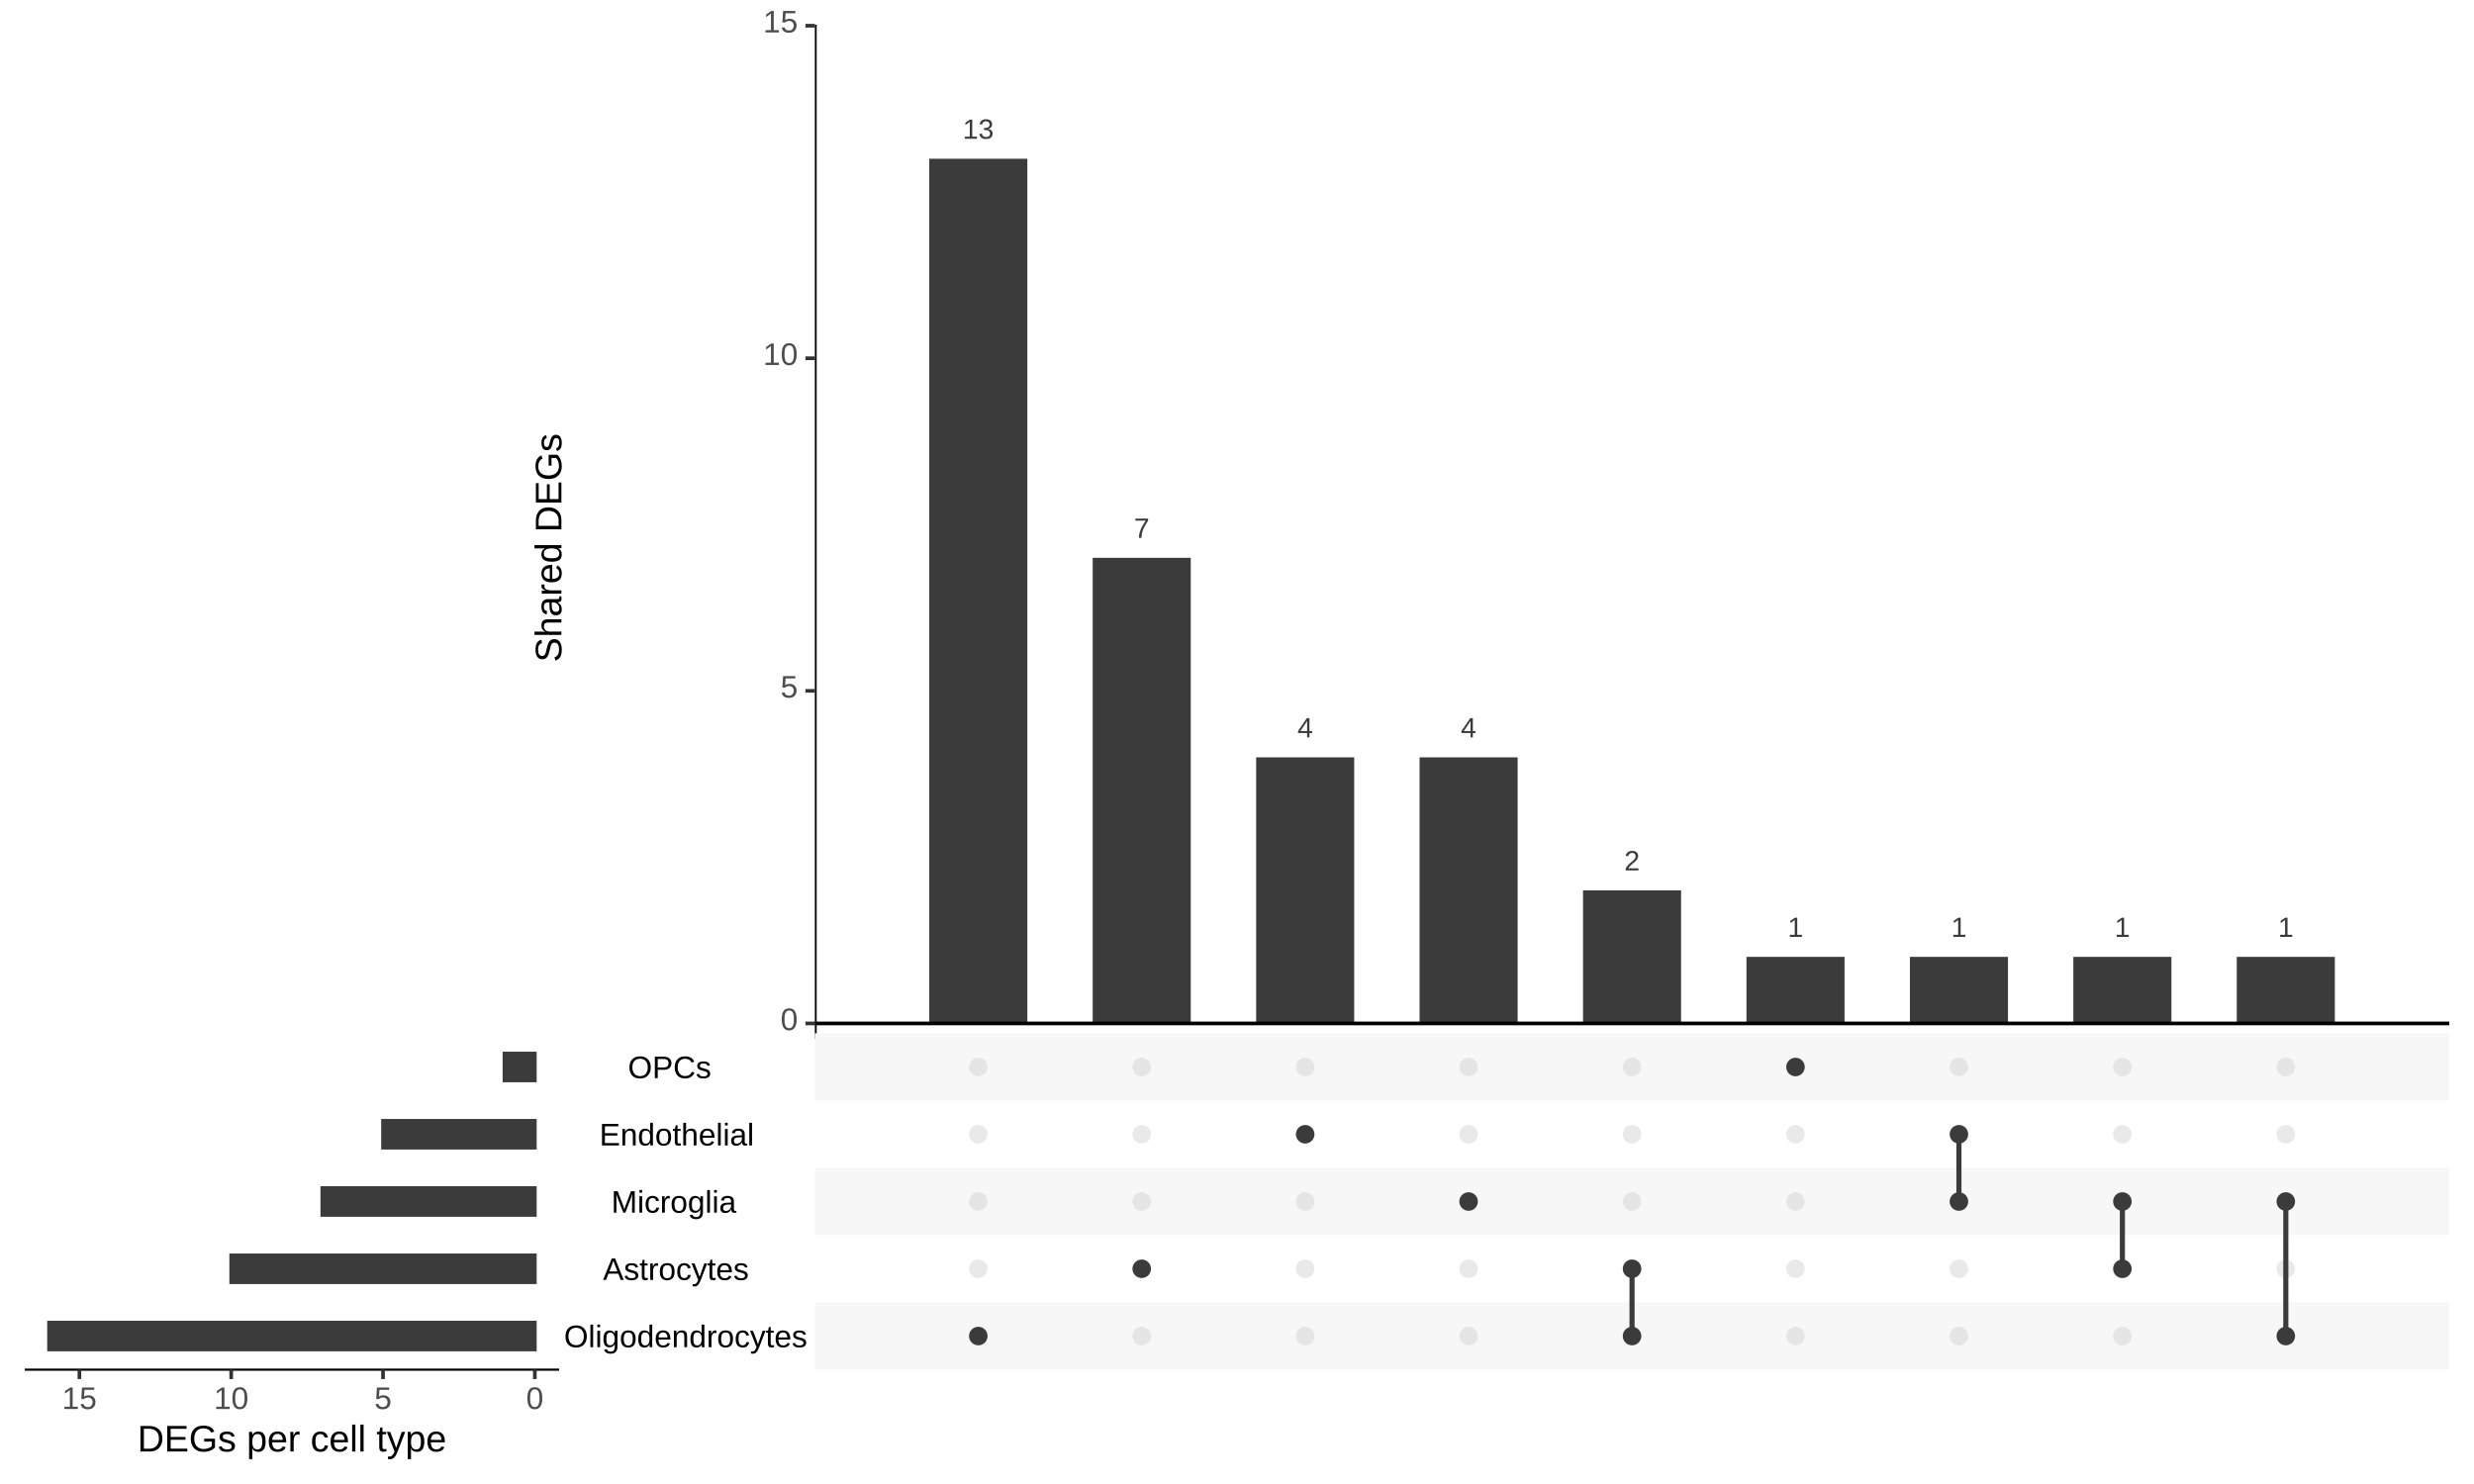
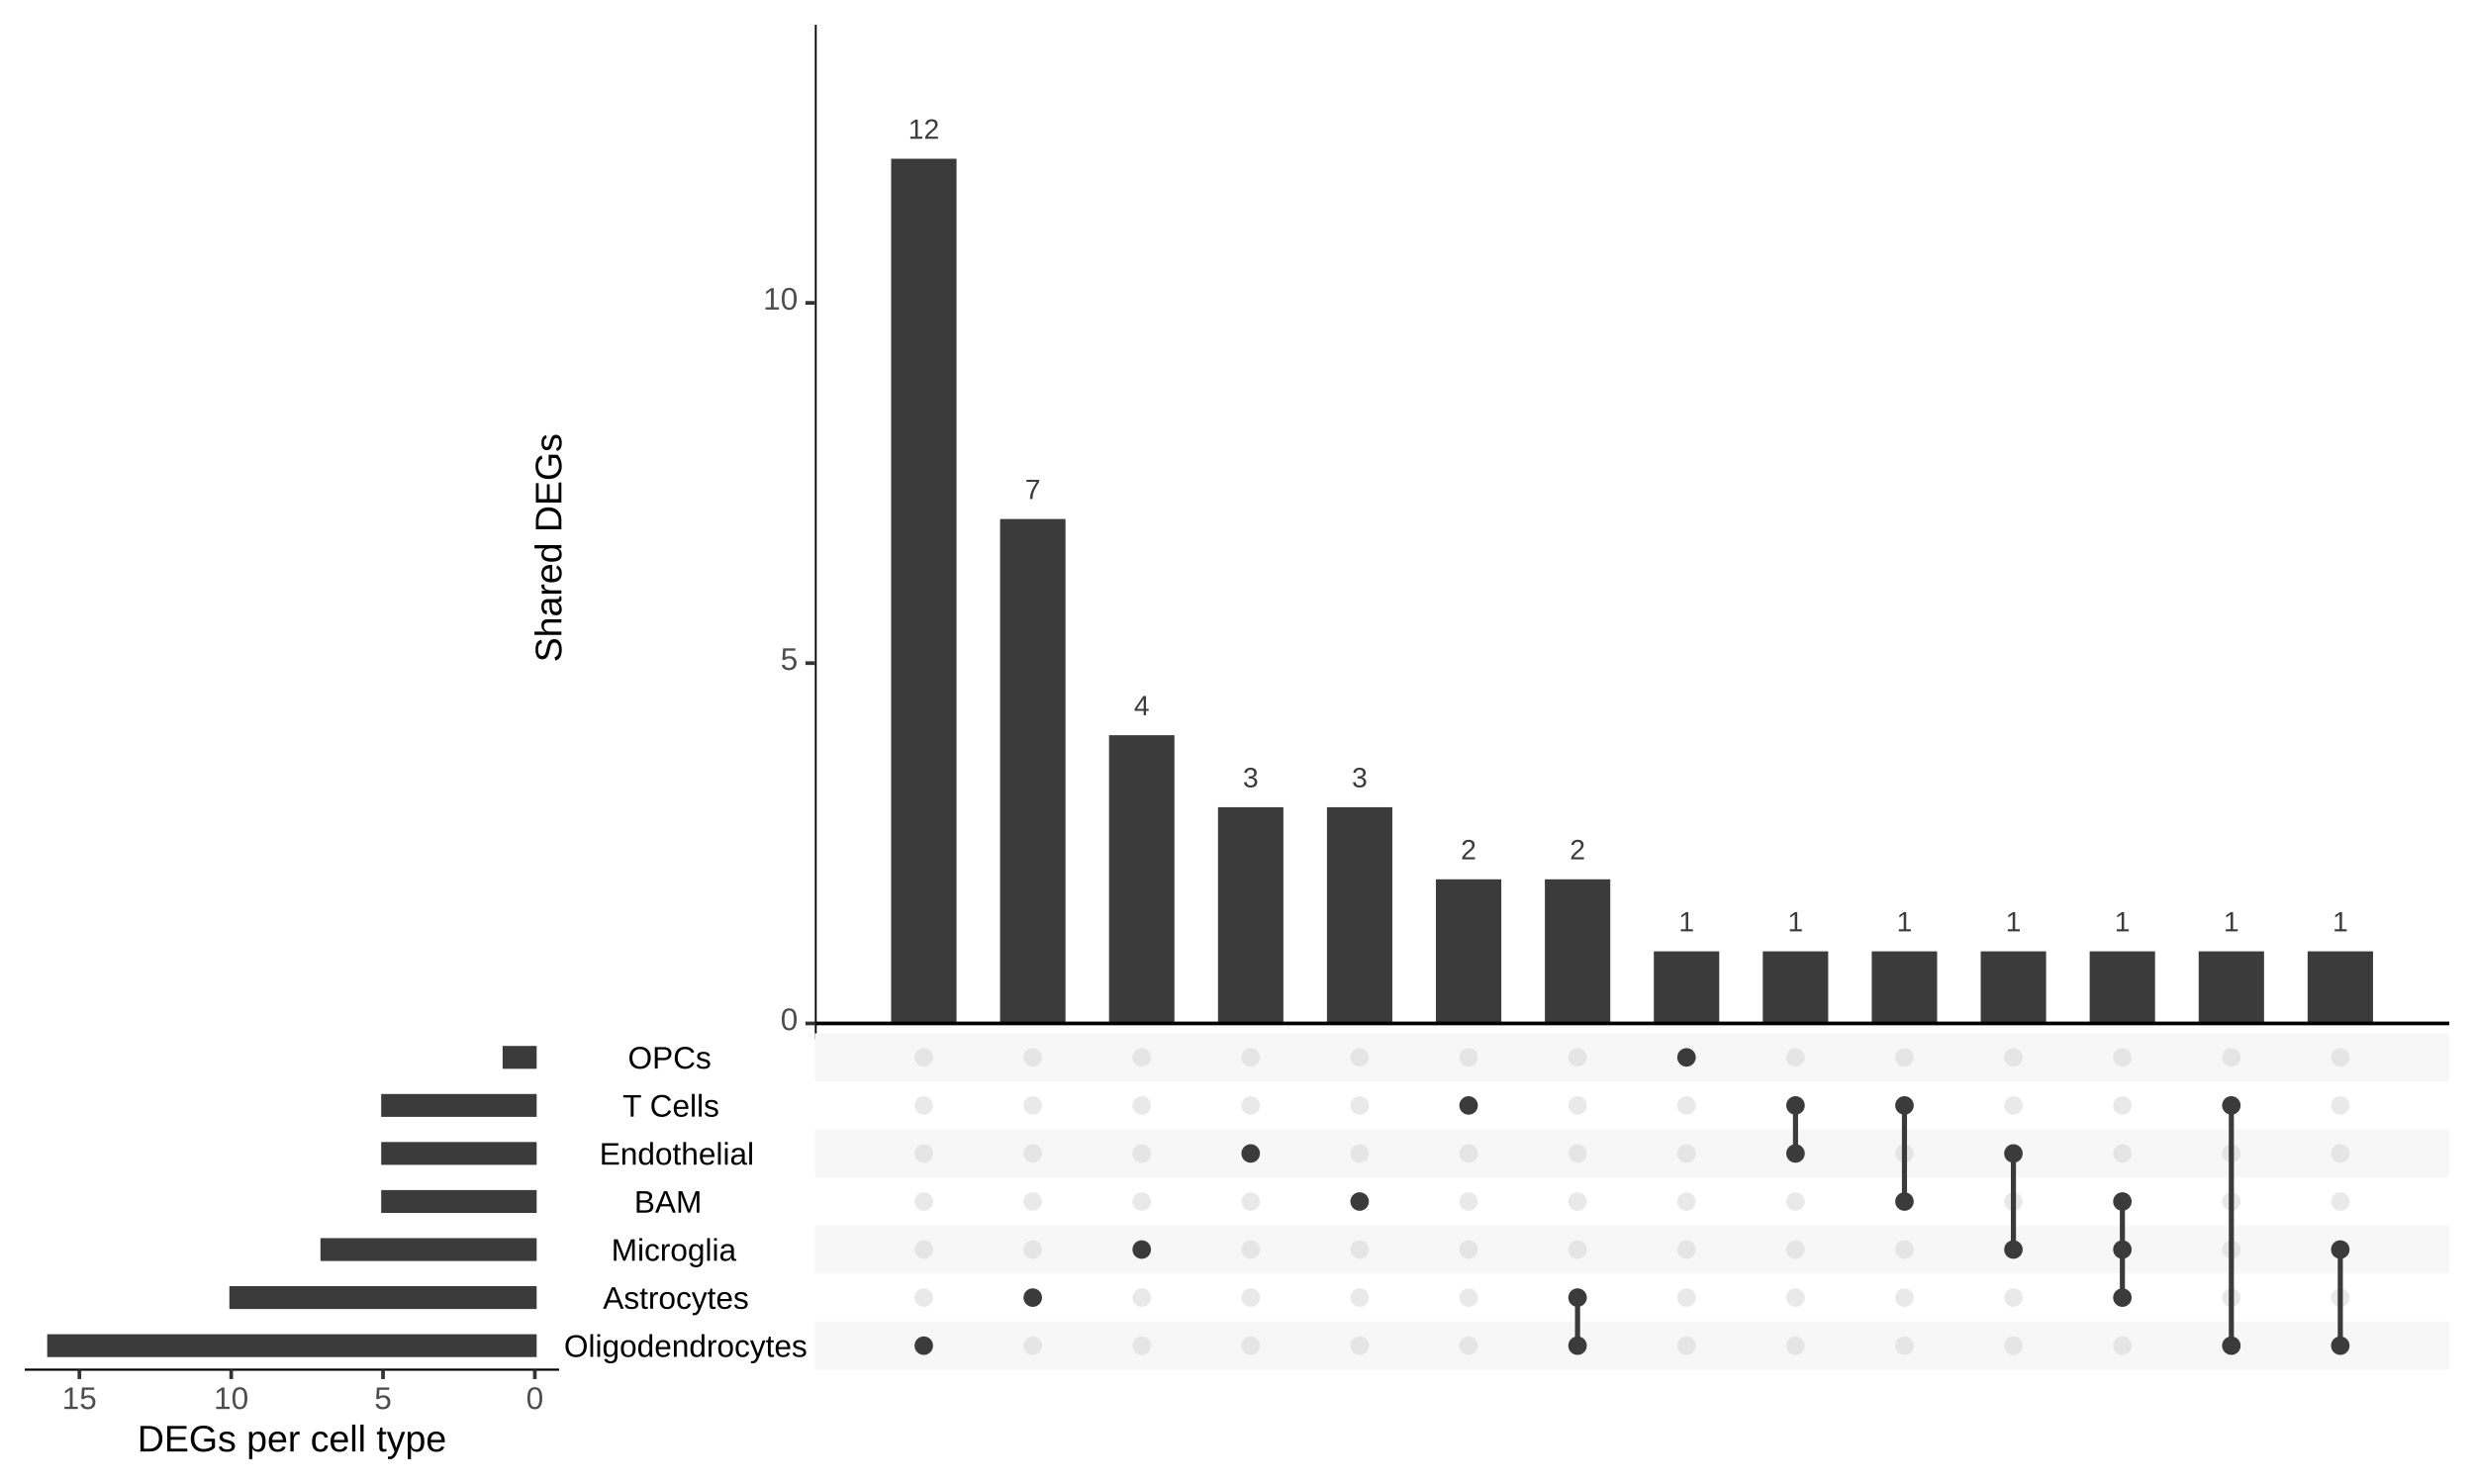
<svg xmlns="http://www.w3.org/2000/svg" width="720.00pt" height="432.00pt" viewBox="0 0 720.00 432.00">
  <g class="svglite">
    <defs>
      <style type="text/css">
    .svglite line, .svglite polyline, .svglite polygon, .svglite path, .svglite rect, .svglite circle {
      fill: none;
      stroke: #000000;
      stroke-linecap: round;
      stroke-linejoin: round;
      stroke-miterlimit: 10.00;
    }
    .svglite text {
      white-space: pre;
    }
    .svglite g.glyphgroup path {
      fill: inherit;
      stroke: none;
    }
  </style>
    </defs>
    <rect width="100%" height="100%" style="stroke: none; fill: #FFFFFF;" />
    <defs>
      <clipPath id="cpMC4wMHw3MjAuMDB8MC4wMHw0MzIuMDA=">
        <rect x="0.00" y="0.00" width="720.00" height="432.00" />
      </clipPath>
    </defs>
    <g clip-path="url(#cpMC4wMHw3MjAuMDB8MC4wMHw0MzIuMDA=)">
</g>
    <defs>
      <clipPath id="cpMTQ0LjAwfDcyMC4wMHwwLjAwfDMwMi40MA==">
        <rect x="144.00" y="0.00" width="576.00" height="302.40" />
      </clipPath>
    </defs>
    <g clip-path="url(#cpMTQ0LjAwfDcyMC4wMHwwLjAwfDMwMi40MA==)">
      <rect x="144.00" y="-0" width="576.00" height="302.40" style="stroke-width: 1.07; stroke: #FFFFFF; fill: #FFFFFF;" />
    </g>
    <g clip-path="url(#cpMC4wMHw3MjAuMDB8MC4wMHw0MzIuMDA=)">
</g>
    <defs>
      <clipPath id="cpMjM3LjE0fDcxMi44MHw3LjIwfDMxMS43Ng==">
        <rect x="237.14" y="7.20" width="475.66" height="304.56" />
      </clipPath>
    </defs>
    <g clip-path="url(#cpMjM3LjE0fDcxMi44MHw3LjIwfDMxMS43Ng==)">
      <rect x="237.14" y="7.20" width="475.66" height="304.56" style="stroke-width: 1.07; stroke: none; fill: #FFFFFF;" />
-       <polyline points="237.14,249.51 712.80,249.51 " style="stroke-width: 0.53; stroke: #FFFFFF; stroke-linecap: butt;" />
-       <polyline points="237.14,152.70 712.80,152.70 " style="stroke-width: 0.53; stroke: #FFFFFF; stroke-linecap: butt;" />
-       <polyline points="237.14,55.89 712.80,55.89 " style="stroke-width: 0.53; stroke: #FFFFFF; stroke-linecap: butt;" />
+       <polyline points="237.14,245.48 712.80,245.48 " style="stroke-width: 0.53; stroke: #FFFFFF; stroke-linecap: butt;" />
+       <polyline points="237.14,140.60 712.80,140.60 " style="stroke-width: 0.53; stroke: #FFFFFF; stroke-linecap: butt;" />
+       <polyline points="237.14,35.73 712.80,35.73 " style="stroke-width: 0.53; stroke: #FFFFFF; stroke-linecap: butt;" />
      <polyline points="237.14,297.92 712.80,297.92 " style="stroke-width: 1.07; stroke: #FFFFFF; stroke-linecap: butt;" />
-       <polyline points="237.14,201.11 712.80,201.11 " style="stroke-width: 1.07; stroke: #FFFFFF; stroke-linecap: butt;" />
-       <polyline points="237.14,104.30 712.80,104.30 " style="stroke-width: 1.07; stroke: #FFFFFF; stroke-linecap: butt;" />
-       <polyline points="237.14,7.49 712.80,7.49 " style="stroke-width: 1.07; stroke: #FFFFFF; stroke-linecap: butt;" />
-       <rect x="270.44" y="46.21" width="28.54" height="251.70" style="stroke-width: 1.07; stroke: none; stroke-linecap: butt; stroke-linejoin: miter; fill: #3B3B3B;" />
-       <rect x="318.00" y="162.38" width="28.54" height="135.53" style="stroke-width: 1.07; stroke: none; stroke-linecap: butt; stroke-linejoin: miter; fill: #3B3B3B;" />
-       <rect x="365.57" y="220.47" width="28.54" height="77.45" style="stroke-width: 1.07; stroke: none; stroke-linecap: butt; stroke-linejoin: miter; fill: #3B3B3B;" />
-       <rect x="413.13" y="220.47" width="28.54" height="77.45" style="stroke-width: 1.07; stroke: none; stroke-linecap: butt; stroke-linejoin: miter; fill: #3B3B3B;" />
-       <rect x="460.70" y="259.19" width="28.54" height="38.72" style="stroke-width: 1.07; stroke: none; stroke-linecap: butt; stroke-linejoin: miter; fill: #3B3B3B;" />
-       <rect x="508.27" y="278.55" width="28.54" height="19.36" style="stroke-width: 1.07; stroke: none; stroke-linecap: butt; stroke-linejoin: miter; fill: #3B3B3B;" />
-       <rect x="555.83" y="278.55" width="28.54" height="19.36" style="stroke-width: 1.07; stroke: none; stroke-linecap: butt; stroke-linejoin: miter; fill: #3B3B3B;" />
-       <rect x="603.40" y="278.55" width="28.54" height="19.36" style="stroke-width: 1.07; stroke: none; stroke-linecap: butt; stroke-linejoin: miter; fill: #3B3B3B;" />
-       <rect x="650.96" y="278.55" width="28.54" height="19.36" style="stroke-width: 1.07; stroke: none; stroke-linecap: butt; stroke-linejoin: miter; fill: #3B3B3B;" />
-       <text x="284.71" y="40.40" text-anchor="middle" style="font-size: 8.14px;fill: #3B3B3B; font-family: &quot;Arial&quot;;" textLength="9.03px" lengthAdjust="spacingAndGlyphs">13</text>
-       <text x="332.27" y="156.57" text-anchor="middle" style="font-size: 8.14px;fill: #3B3B3B; font-family: &quot;Arial&quot;;" textLength="4.52px" lengthAdjust="spacingAndGlyphs">7</text>
-       <text x="379.84" y="214.65" text-anchor="middle" style="font-size: 8.14px;fill: #3B3B3B; font-family: &quot;Arial&quot;;" textLength="4.52px" lengthAdjust="spacingAndGlyphs">4</text>
-       <text x="427.40" y="214.65" text-anchor="middle" style="font-size: 8.14px;fill: #3B3B3B; font-family: &quot;Arial&quot;;" textLength="4.52px" lengthAdjust="spacingAndGlyphs">4</text>
-       <text x="474.97" y="253.38" text-anchor="middle" style="font-size: 8.14px;fill: #3B3B3B; font-family: &quot;Arial&quot;;" textLength="4.52px" lengthAdjust="spacingAndGlyphs">2</text>
-       <text x="522.54" y="272.74" text-anchor="middle" style="font-size: 8.14px;fill: #3B3B3B; font-family: &quot;Arial&quot;;" textLength="4.52px" lengthAdjust="spacingAndGlyphs">1</text>
-       <text x="570.10" y="272.74" text-anchor="middle" style="font-size: 8.14px;fill: #3B3B3B; font-family: &quot;Arial&quot;;" textLength="4.52px" lengthAdjust="spacingAndGlyphs">1</text>
-       <text x="617.67" y="272.74" text-anchor="middle" style="font-size: 8.14px;fill: #3B3B3B; font-family: &quot;Arial&quot;;" textLength="4.52px" lengthAdjust="spacingAndGlyphs">1</text>
-       <text x="665.23" y="272.74" text-anchor="middle" style="font-size: 8.14px;fill: #3B3B3B; font-family: &quot;Arial&quot;;" textLength="4.52px" lengthAdjust="spacingAndGlyphs">1</text>
+       <polyline points="237.14,193.04 712.80,193.04 " style="stroke-width: 1.07; stroke: #FFFFFF; stroke-linecap: butt;" />
+       <polyline points="237.14,88.16 712.80,88.16 " style="stroke-width: 1.07; stroke: #FFFFFF; stroke-linecap: butt;" />
+       <rect x="259.34" y="46.21" width="19.03" height="251.70" style="stroke-width: 1.07; stroke: none; stroke-linecap: butt; stroke-linejoin: miter; fill: #3B3B3B;" />
+       <rect x="291.05" y="151.09" width="19.03" height="146.83" style="stroke-width: 1.07; stroke: none; stroke-linecap: butt; stroke-linejoin: miter; fill: #3B3B3B;" />
+       <rect x="322.76" y="214.02" width="19.03" height="83.90" style="stroke-width: 1.07; stroke: none; stroke-linecap: butt; stroke-linejoin: miter; fill: #3B3B3B;" />
+       <rect x="354.47" y="234.99" width="19.03" height="62.93" style="stroke-width: 1.07; stroke: none; stroke-linecap: butt; stroke-linejoin: miter; fill: #3B3B3B;" />
+       <rect x="386.18" y="234.99" width="19.03" height="62.93" style="stroke-width: 1.07; stroke: none; stroke-linecap: butt; stroke-linejoin: miter; fill: #3B3B3B;" />
+       <rect x="417.89" y="255.97" width="19.03" height="41.95" style="stroke-width: 1.07; stroke: none; stroke-linecap: butt; stroke-linejoin: miter; fill: #3B3B3B;" />
+       <rect x="449.60" y="255.97" width="19.03" height="41.95" style="stroke-width: 1.07; stroke: none; stroke-linecap: butt; stroke-linejoin: miter; fill: #3B3B3B;" />
+       <rect x="481.31" y="276.94" width="19.03" height="20.98" style="stroke-width: 1.07; stroke: none; stroke-linecap: butt; stroke-linejoin: miter; fill: #3B3B3B;" />
+       <rect x="513.02" y="276.94" width="19.03" height="20.98" style="stroke-width: 1.07; stroke: none; stroke-linecap: butt; stroke-linejoin: miter; fill: #3B3B3B;" />
+       <rect x="544.73" y="276.94" width="19.03" height="20.98" style="stroke-width: 1.07; stroke: none; stroke-linecap: butt; stroke-linejoin: miter; fill: #3B3B3B;" />
+       <rect x="576.44" y="276.94" width="19.03" height="20.98" style="stroke-width: 1.07; stroke: none; stroke-linecap: butt; stroke-linejoin: miter; fill: #3B3B3B;" />
+       <rect x="608.15" y="276.94" width="19.03" height="20.98" style="stroke-width: 1.07; stroke: none; stroke-linecap: butt; stroke-linejoin: miter; fill: #3B3B3B;" />
+       <rect x="639.87" y="276.94" width="19.03" height="20.98" style="stroke-width: 1.07; stroke: none; stroke-linecap: butt; stroke-linejoin: miter; fill: #3B3B3B;" />
+       <rect x="671.58" y="276.94" width="19.03" height="20.98" style="stroke-width: 1.07; stroke: none; stroke-linecap: butt; stroke-linejoin: miter; fill: #3B3B3B;" />
+       <text x="268.85" y="40.40" text-anchor="middle" style="font-size: 8.14px;fill: #3B3B3B; font-family: &quot;Arial&quot;;" textLength="9.03px" lengthAdjust="spacingAndGlyphs">12</text>
+       <text x="300.56" y="145.27" text-anchor="middle" style="font-size: 8.14px;fill: #3B3B3B; font-family: &quot;Arial&quot;;" textLength="4.52px" lengthAdjust="spacingAndGlyphs">7</text>
+       <text x="332.27" y="208.20" text-anchor="middle" style="font-size: 8.14px;fill: #3B3B3B; font-family: &quot;Arial&quot;;" textLength="4.52px" lengthAdjust="spacingAndGlyphs">4</text>
+       <text x="363.98" y="229.17" text-anchor="middle" style="font-size: 8.14px;fill: #3B3B3B; font-family: &quot;Arial&quot;;" textLength="4.52px" lengthAdjust="spacingAndGlyphs">3</text>
+       <text x="395.69" y="229.17" text-anchor="middle" style="font-size: 8.14px;fill: #3B3B3B; font-family: &quot;Arial&quot;;" textLength="4.52px" lengthAdjust="spacingAndGlyphs">3</text>
+       <text x="427.40" y="250.15" text-anchor="middle" style="font-size: 8.14px;fill: #3B3B3B; font-family: &quot;Arial&quot;;" textLength="4.52px" lengthAdjust="spacingAndGlyphs">2</text>
+       <text x="459.11" y="250.15" text-anchor="middle" style="font-size: 8.14px;fill: #3B3B3B; font-family: &quot;Arial&quot;;" textLength="4.52px" lengthAdjust="spacingAndGlyphs">2</text>
+       <text x="490.82" y="271.12" text-anchor="middle" style="font-size: 8.14px;fill: #3B3B3B; font-family: &quot;Arial&quot;;" textLength="4.52px" lengthAdjust="spacingAndGlyphs">1</text>
+       <text x="522.54" y="271.12" text-anchor="middle" style="font-size: 8.14px;fill: #3B3B3B; font-family: &quot;Arial&quot;;" textLength="4.52px" lengthAdjust="spacingAndGlyphs">1</text>
+       <text x="554.25" y="271.12" text-anchor="middle" style="font-size: 8.14px;fill: #3B3B3B; font-family: &quot;Arial&quot;;" textLength="4.52px" lengthAdjust="spacingAndGlyphs">1</text>
+       <text x="585.96" y="271.12" text-anchor="middle" style="font-size: 8.14px;fill: #3B3B3B; font-family: &quot;Arial&quot;;" textLength="4.52px" lengthAdjust="spacingAndGlyphs">1</text>
+       <text x="617.67" y="271.12" text-anchor="middle" style="font-size: 8.14px;fill: #3B3B3B; font-family: &quot;Arial&quot;;" textLength="4.52px" lengthAdjust="spacingAndGlyphs">1</text>
+       <text x="649.38" y="271.12" text-anchor="middle" style="font-size: 8.14px;fill: #3B3B3B; font-family: &quot;Arial&quot;;" textLength="4.52px" lengthAdjust="spacingAndGlyphs">1</text>
+       <text x="681.09" y="271.12" text-anchor="middle" style="font-size: 8.14px;fill: #3B3B3B; font-family: &quot;Arial&quot;;" textLength="4.52px" lengthAdjust="spacingAndGlyphs">1</text>
      <line x1="237.14" y1="311.76" x2="237.14" y2="7.20" style="stroke-width: 1.07; stroke-linecap: butt;" />
      <line x1="237.14" y1="297.92" x2="712.80" y2="297.92" style="stroke-width: 1.07; stroke-linecap: butt;" />
    </g>
    <g clip-path="url(#cpMC4wMHw3MjAuMDB8MC4wMHw0MzIuMDA=)">
      <text x="232.21" y="299.87" text-anchor="end" style="font-size: 9.10px;fill: #4D4D4D; font-family: &quot;Arial&quot;;" textLength="5.06px" lengthAdjust="spacingAndGlyphs">0</text>
-       <text x="232.21" y="203.06" text-anchor="end" style="font-size: 9.10px;fill: #4D4D4D; font-family: &quot;Arial&quot;;" textLength="5.06px" lengthAdjust="spacingAndGlyphs">5</text>
-       <text x="232.21" y="106.25" text-anchor="end" style="font-size: 9.10px;fill: #4D4D4D; font-family: &quot;Arial&quot;;" textLength="10.12px" lengthAdjust="spacingAndGlyphs">10</text>
-       <text x="232.21" y="9.44" text-anchor="end" style="font-size: 9.10px;fill: #4D4D4D; font-family: &quot;Arial&quot;;" textLength="10.12px" lengthAdjust="spacingAndGlyphs">15</text>
+       <text x="232.21" y="194.99" text-anchor="end" style="font-size: 9.10px;fill: #4D4D4D; font-family: &quot;Arial&quot;;" textLength="5.06px" lengthAdjust="spacingAndGlyphs">5</text>
+       <text x="232.21" y="90.12" text-anchor="end" style="font-size: 9.10px;fill: #4D4D4D; font-family: &quot;Arial&quot;;" textLength="10.12px" lengthAdjust="spacingAndGlyphs">10</text>
      <polyline points="234.40,297.92 237.14,297.92 " style="stroke-width: 1.07; stroke: #333333; stroke-linecap: butt;" />
-       <polyline points="234.40,201.11 237.14,201.11 " style="stroke-width: 1.07; stroke: #333333; stroke-linecap: butt;" />
-       <polyline points="234.40,104.30 237.14,104.30 " style="stroke-width: 1.07; stroke: #333333; stroke-linecap: butt;" />
-       <polyline points="234.40,7.49 237.14,7.49 " style="stroke-width: 1.07; stroke: #333333; stroke-linecap: butt;" />
+       <polyline points="234.40,193.04 237.14,193.04 " style="stroke-width: 1.07; stroke: #333333; stroke-linecap: butt;" />
+       <polyline points="234.40,88.16 237.14,88.16 " style="stroke-width: 1.07; stroke: #333333; stroke-linecap: butt;" />
      <text transform="translate(163.38,159.48) rotate(-90)" text-anchor="middle" style="font-size: 10.79px; font-family: &quot;Arial&quot;;" textLength="66.53px" lengthAdjust="spacingAndGlyphs">Shared DEGs</text>
    </g>
    <defs>
      <clipPath id="cpMTQ0LjAwfDcyMC4wMHwzMDIuNDB8NDMyLjAw">
        <rect x="144.00" y="302.40" width="576.00" height="129.60" />
      </clipPath>
    </defs>
    <g clip-path="url(#cpMTQ0LjAwfDcyMC4wMHwzMDIuNDB8NDMyLjAw)">
      <rect x="144.00" y="302.40" width="576.00" height="129.60" style="stroke-width: 1.07; stroke: #FFFFFF; fill: #FFFFFF;" />
    </g>
    <g clip-path="url(#cpMC4wMHw3MjAuMDB8MC4wMHw0MzIuMDA=)">
</g>
    <defs>
      <clipPath id="cpMjM3LjE0fDcxMi44MHwzMDAuODJ8Mzk4Ljcy">
        <rect x="237.14" y="300.82" width="475.66" height="97.90" />
      </clipPath>
    </defs>
    <g clip-path="url(#cpMjM3LjE0fDcxMi44MHwzMDAuODJ8Mzk4Ljcy)">
      <rect x="237.14" y="300.82" width="475.66" height="97.90" style="stroke-width: 1.07; stroke: none; fill: #FFFFFF;" />
-       <rect x="237.14" y="379.14" width="475.66" height="19.58" style="stroke-width: 1.07; stroke: none; stroke-linecap: butt; stroke-linejoin: miter; fill: #E0E0E0; fill-opacity: 0.25;" />
-       <rect x="237.14" y="339.98" width="475.66" height="19.58" style="stroke-width: 1.07; stroke: none; stroke-linecap: butt; stroke-linejoin: miter; fill: #E0E0E0; fill-opacity: 0.25;" />
-       <rect x="237.14" y="300.82" width="475.66" height="19.58" style="stroke-width: 1.07; stroke: none; stroke-linecap: butt; stroke-linejoin: miter; fill: #E0E0E0; fill-opacity: 0.25;" />
-       <circle cx="284.71" cy="388.93" r="2.70" style="stroke-width: 0.71; stroke: none; fill: #3B3B3B;" />
-       <circle cx="284.71" cy="369.35" r="2.70" style="stroke-width: 0.71; stroke: none; fill: #D4D4D4; fill-opacity: 0.50;" />
-       <circle cx="284.71" cy="349.77" r="2.70" style="stroke-width: 0.71; stroke: none; fill: #D4D4D4; fill-opacity: 0.50;" />
-       <circle cx="284.71" cy="330.19" r="2.70" style="stroke-width: 0.71; stroke: none; fill: #D4D4D4; fill-opacity: 0.50;" />
-       <circle cx="284.71" cy="310.61" r="2.70" style="stroke-width: 0.71; stroke: none; fill: #D4D4D4; fill-opacity: 0.50;" />
-       <circle cx="332.27" cy="388.93" r="2.70" style="stroke-width: 0.71; stroke: none; fill: #D4D4D4; fill-opacity: 0.50;" />
-       <circle cx="332.27" cy="369.35" r="2.70" style="stroke-width: 0.71; stroke: none; fill: #3B3B3B;" />
+       <rect x="237.14" y="384.73" width="475.66" height="13.99" style="stroke-width: 1.07; stroke: none; stroke-linecap: butt; stroke-linejoin: miter; fill: #E0E0E0; fill-opacity: 0.25;" />
+       <rect x="237.14" y="356.76" width="475.66" height="13.99" style="stroke-width: 1.07; stroke: none; stroke-linecap: butt; stroke-linejoin: miter; fill: #E0E0E0; fill-opacity: 0.25;" />
+       <rect x="237.14" y="328.79" width="475.66" height="13.99" style="stroke-width: 1.07; stroke: none; stroke-linecap: butt; stroke-linejoin: miter; fill: #E0E0E0; fill-opacity: 0.25;" />
+       <rect x="237.14" y="300.82" width="475.66" height="13.99" style="stroke-width: 1.07; stroke: none; stroke-linecap: butt; stroke-linejoin: miter; fill: #E0E0E0; fill-opacity: 0.25;" />
+       <circle cx="268.85" cy="391.73" r="2.70" style="stroke-width: 0.71; stroke: none; fill: #3B3B3B;" />
+       <circle cx="268.85" cy="377.74" r="2.70" style="stroke-width: 0.71; stroke: none; fill: #D4D4D4; fill-opacity: 0.50;" />
+       <circle cx="268.85" cy="363.75" r="2.70" style="stroke-width: 0.71; stroke: none; fill: #D4D4D4; fill-opacity: 0.50;" />
+       <circle cx="268.85" cy="349.77" r="2.70" style="stroke-width: 0.71; stroke: none; fill: #D4D4D4; fill-opacity: 0.50;" />
+       <circle cx="268.85" cy="335.78" r="2.70" style="stroke-width: 0.71; stroke: none; fill: #D4D4D4; fill-opacity: 0.50;" />
+       <circle cx="268.85" cy="321.80" r="2.70" style="stroke-width: 0.71; stroke: none; fill: #D4D4D4; fill-opacity: 0.50;" />
+       <circle cx="268.85" cy="307.81" r="2.70" style="stroke-width: 0.71; stroke: none; fill: #D4D4D4; fill-opacity: 0.50;" />
+       <circle cx="300.56" cy="391.73" r="2.70" style="stroke-width: 0.71; stroke: none; fill: #D4D4D4; fill-opacity: 0.50;" />
+       <circle cx="300.56" cy="377.74" r="2.70" style="stroke-width: 0.71; stroke: none; fill: #3B3B3B;" />
+       <circle cx="300.56" cy="363.75" r="2.70" style="stroke-width: 0.71; stroke: none; fill: #D4D4D4; fill-opacity: 0.50;" />
+       <circle cx="300.56" cy="349.77" r="2.70" style="stroke-width: 0.71; stroke: none; fill: #D4D4D4; fill-opacity: 0.50;" />
+       <circle cx="300.56" cy="335.78" r="2.70" style="stroke-width: 0.71; stroke: none; fill: #D4D4D4; fill-opacity: 0.50;" />
+       <circle cx="300.56" cy="321.80" r="2.70" style="stroke-width: 0.71; stroke: none; fill: #D4D4D4; fill-opacity: 0.50;" />
+       <circle cx="300.56" cy="307.81" r="2.70" style="stroke-width: 0.71; stroke: none; fill: #D4D4D4; fill-opacity: 0.50;" />
+       <circle cx="332.27" cy="391.73" r="2.70" style="stroke-width: 0.71; stroke: none; fill: #D4D4D4; fill-opacity: 0.50;" />
+       <circle cx="332.27" cy="377.74" r="2.70" style="stroke-width: 0.71; stroke: none; fill: #D4D4D4; fill-opacity: 0.50;" />
+       <circle cx="332.27" cy="363.75" r="2.70" style="stroke-width: 0.71; stroke: none; fill: #3B3B3B;" />
      <circle cx="332.27" cy="349.77" r="2.70" style="stroke-width: 0.71; stroke: none; fill: #D4D4D4; fill-opacity: 0.50;" />
-       <circle cx="332.27" cy="330.19" r="2.70" style="stroke-width: 0.71; stroke: none; fill: #D4D4D4; fill-opacity: 0.50;" />
-       <circle cx="332.27" cy="310.61" r="2.70" style="stroke-width: 0.71; stroke: none; fill: #D4D4D4; fill-opacity: 0.50;" />
-       <circle cx="379.84" cy="388.93" r="2.70" style="stroke-width: 0.71; stroke: none; fill: #D4D4D4; fill-opacity: 0.50;" />
-       <circle cx="379.84" cy="369.35" r="2.70" style="stroke-width: 0.71; stroke: none; fill: #D4D4D4; fill-opacity: 0.50;" />
-       <circle cx="379.84" cy="349.77" r="2.70" style="stroke-width: 0.71; stroke: none; fill: #D4D4D4; fill-opacity: 0.50;" />
-       <circle cx="379.84" cy="330.19" r="2.70" style="stroke-width: 0.71; stroke: none; fill: #3B3B3B;" />
-       <circle cx="379.84" cy="310.61" r="2.70" style="stroke-width: 0.71; stroke: none; fill: #D4D4D4; fill-opacity: 0.50;" />
-       <circle cx="427.40" cy="388.93" r="2.70" style="stroke-width: 0.71; stroke: none; fill: #D4D4D4; fill-opacity: 0.50;" />
-       <circle cx="427.40" cy="369.35" r="2.70" style="stroke-width: 0.71; stroke: none; fill: #D4D4D4; fill-opacity: 0.50;" />
-       <circle cx="427.40" cy="349.77" r="2.70" style="stroke-width: 0.71; stroke: none; fill: #3B3B3B;" />
-       <circle cx="427.40" cy="330.19" r="2.70" style="stroke-width: 0.71; stroke: none; fill: #D4D4D4; fill-opacity: 0.50;" />
-       <circle cx="427.40" cy="310.61" r="2.70" style="stroke-width: 0.71; stroke: none; fill: #D4D4D4; fill-opacity: 0.50;" />
-       <circle cx="474.97" cy="388.93" r="2.70" style="stroke-width: 0.71; stroke: none; fill: #3B3B3B;" />
-       <circle cx="474.97" cy="369.35" r="2.70" style="stroke-width: 0.71; stroke: none; fill: #3B3B3B;" />
-       <circle cx="474.97" cy="349.77" r="2.70" style="stroke-width: 0.71; stroke: none; fill: #D4D4D4; fill-opacity: 0.50;" />
-       <circle cx="474.97" cy="330.19" r="2.70" style="stroke-width: 0.71; stroke: none; fill: #D4D4D4; fill-opacity: 0.50;" />
-       <circle cx="474.97" cy="310.61" r="2.70" style="stroke-width: 0.71; stroke: none; fill: #D4D4D4; fill-opacity: 0.50;" />
-       <circle cx="522.54" cy="388.93" r="2.70" style="stroke-width: 0.71; stroke: none; fill: #D4D4D4; fill-opacity: 0.50;" />
-       <circle cx="522.54" cy="369.35" r="2.70" style="stroke-width: 0.71; stroke: none; fill: #D4D4D4; fill-opacity: 0.50;" />
+       <circle cx="332.27" cy="335.78" r="2.70" style="stroke-width: 0.71; stroke: none; fill: #D4D4D4; fill-opacity: 0.50;" />
+       <circle cx="332.27" cy="321.80" r="2.70" style="stroke-width: 0.71; stroke: none; fill: #D4D4D4; fill-opacity: 0.50;" />
+       <circle cx="332.27" cy="307.81" r="2.70" style="stroke-width: 0.71; stroke: none; fill: #D4D4D4; fill-opacity: 0.50;" />
+       <circle cx="363.98" cy="391.73" r="2.70" style="stroke-width: 0.71; stroke: none; fill: #D4D4D4; fill-opacity: 0.50;" />
+       <circle cx="363.98" cy="377.74" r="2.70" style="stroke-width: 0.71; stroke: none; fill: #D4D4D4; fill-opacity: 0.50;" />
+       <circle cx="363.98" cy="363.75" r="2.70" style="stroke-width: 0.71; stroke: none; fill: #D4D4D4; fill-opacity: 0.50;" />
+       <circle cx="363.98" cy="349.77" r="2.70" style="stroke-width: 0.71; stroke: none; fill: #D4D4D4; fill-opacity: 0.50;" />
+       <circle cx="363.98" cy="335.78" r="2.70" style="stroke-width: 0.71; stroke: none; fill: #3B3B3B;" />
+       <circle cx="363.98" cy="321.80" r="2.70" style="stroke-width: 0.71; stroke: none; fill: #D4D4D4; fill-opacity: 0.50;" />
+       <circle cx="363.98" cy="307.81" r="2.70" style="stroke-width: 0.71; stroke: none; fill: #D4D4D4; fill-opacity: 0.50;" />
+       <circle cx="395.69" cy="391.73" r="2.70" style="stroke-width: 0.71; stroke: none; fill: #D4D4D4; fill-opacity: 0.50;" />
+       <circle cx="395.69" cy="377.74" r="2.70" style="stroke-width: 0.71; stroke: none; fill: #D4D4D4; fill-opacity: 0.50;" />
+       <circle cx="395.69" cy="363.75" r="2.70" style="stroke-width: 0.71; stroke: none; fill: #D4D4D4; fill-opacity: 0.50;" />
+       <circle cx="395.69" cy="349.77" r="2.70" style="stroke-width: 0.71; stroke: none; fill: #3B3B3B;" />
+       <circle cx="395.69" cy="335.78" r="2.70" style="stroke-width: 0.71; stroke: none; fill: #D4D4D4; fill-opacity: 0.50;" />
+       <circle cx="395.69" cy="321.80" r="2.70" style="stroke-width: 0.71; stroke: none; fill: #D4D4D4; fill-opacity: 0.50;" />
+       <circle cx="395.69" cy="307.81" r="2.70" style="stroke-width: 0.71; stroke: none; fill: #D4D4D4; fill-opacity: 0.50;" />
+       <circle cx="427.40" cy="391.73" r="2.70" style="stroke-width: 0.71; stroke: none; fill: #D4D4D4; fill-opacity: 0.50;" />
+       <circle cx="427.40" cy="377.74" r="2.70" style="stroke-width: 0.71; stroke: none; fill: #D4D4D4; fill-opacity: 0.50;" />
+       <circle cx="427.40" cy="363.75" r="2.70" style="stroke-width: 0.71; stroke: none; fill: #D4D4D4; fill-opacity: 0.50;" />
+       <circle cx="427.40" cy="349.77" r="2.70" style="stroke-width: 0.71; stroke: none; fill: #D4D4D4; fill-opacity: 0.50;" />
+       <circle cx="427.40" cy="335.78" r="2.70" style="stroke-width: 0.71; stroke: none; fill: #D4D4D4; fill-opacity: 0.50;" />
+       <circle cx="427.40" cy="321.80" r="2.70" style="stroke-width: 0.71; stroke: none; fill: #3B3B3B;" />
+       <circle cx="427.40" cy="307.81" r="2.70" style="stroke-width: 0.71; stroke: none; fill: #D4D4D4; fill-opacity: 0.50;" />
+       <circle cx="459.11" cy="391.73" r="2.70" style="stroke-width: 0.71; stroke: none; fill: #3B3B3B;" />
+       <circle cx="459.11" cy="377.74" r="2.70" style="stroke-width: 0.71; stroke: none; fill: #3B3B3B;" />
+       <circle cx="459.11" cy="363.75" r="2.70" style="stroke-width: 0.71; stroke: none; fill: #D4D4D4; fill-opacity: 0.50;" />
+       <circle cx="459.11" cy="349.77" r="2.70" style="stroke-width: 0.71; stroke: none; fill: #D4D4D4; fill-opacity: 0.50;" />
+       <circle cx="459.11" cy="335.78" r="2.70" style="stroke-width: 0.71; stroke: none; fill: #D4D4D4; fill-opacity: 0.50;" />
+       <circle cx="459.11" cy="321.80" r="2.70" style="stroke-width: 0.71; stroke: none; fill: #D4D4D4; fill-opacity: 0.50;" />
+       <circle cx="459.11" cy="307.81" r="2.70" style="stroke-width: 0.71; stroke: none; fill: #D4D4D4; fill-opacity: 0.50;" />
+       <circle cx="490.82" cy="391.73" r="2.70" style="stroke-width: 0.71; stroke: none; fill: #D4D4D4; fill-opacity: 0.50;" />
+       <circle cx="490.82" cy="377.74" r="2.70" style="stroke-width: 0.71; stroke: none; fill: #D4D4D4; fill-opacity: 0.50;" />
+       <circle cx="490.82" cy="363.75" r="2.70" style="stroke-width: 0.71; stroke: none; fill: #D4D4D4; fill-opacity: 0.50;" />
+       <circle cx="490.82" cy="349.77" r="2.70" style="stroke-width: 0.71; stroke: none; fill: #D4D4D4; fill-opacity: 0.50;" />
+       <circle cx="490.82" cy="335.78" r="2.70" style="stroke-width: 0.71; stroke: none; fill: #D4D4D4; fill-opacity: 0.50;" />
+       <circle cx="490.82" cy="321.80" r="2.70" style="stroke-width: 0.71; stroke: none; fill: #D4D4D4; fill-opacity: 0.50;" />
+       <circle cx="490.82" cy="307.81" r="2.70" style="stroke-width: 0.71; stroke: none; fill: #3B3B3B;" />
+       <circle cx="522.54" cy="391.73" r="2.70" style="stroke-width: 0.71; stroke: none; fill: #D4D4D4; fill-opacity: 0.50;" />
+       <circle cx="522.54" cy="377.74" r="2.70" style="stroke-width: 0.71; stroke: none; fill: #D4D4D4; fill-opacity: 0.50;" />
+       <circle cx="522.54" cy="363.75" r="2.70" style="stroke-width: 0.71; stroke: none; fill: #D4D4D4; fill-opacity: 0.50;" />
      <circle cx="522.54" cy="349.77" r="2.70" style="stroke-width: 0.71; stroke: none; fill: #D4D4D4; fill-opacity: 0.50;" />
-       <circle cx="522.54" cy="330.19" r="2.70" style="stroke-width: 0.71; stroke: none; fill: #D4D4D4; fill-opacity: 0.50;" />
-       <circle cx="522.54" cy="310.61" r="2.70" style="stroke-width: 0.71; stroke: none; fill: #3B3B3B;" />
-       <circle cx="570.10" cy="388.93" r="2.70" style="stroke-width: 0.71; stroke: none; fill: #D4D4D4; fill-opacity: 0.50;" />
-       <circle cx="570.10" cy="369.35" r="2.70" style="stroke-width: 0.71; stroke: none; fill: #D4D4D4; fill-opacity: 0.50;" />
-       <circle cx="570.10" cy="349.77" r="2.70" style="stroke-width: 0.71; stroke: none; fill: #3B3B3B;" />
-       <circle cx="570.10" cy="330.19" r="2.70" style="stroke-width: 0.71; stroke: none; fill: #3B3B3B;" />
-       <circle cx="570.10" cy="310.61" r="2.70" style="stroke-width: 0.71; stroke: none; fill: #D4D4D4; fill-opacity: 0.50;" />
-       <circle cx="617.67" cy="388.93" r="2.70" style="stroke-width: 0.71; stroke: none; fill: #D4D4D4; fill-opacity: 0.50;" />
-       <circle cx="617.67" cy="369.35" r="2.70" style="stroke-width: 0.71; stroke: none; fill: #3B3B3B;" />
+       <circle cx="522.54" cy="335.78" r="2.70" style="stroke-width: 0.71; stroke: none; fill: #3B3B3B;" />
+       <circle cx="522.54" cy="321.80" r="2.70" style="stroke-width: 0.71; stroke: none; fill: #3B3B3B;" />
+       <circle cx="522.54" cy="307.81" r="2.70" style="stroke-width: 0.71; stroke: none; fill: #D4D4D4; fill-opacity: 0.50;" />
+       <circle cx="554.25" cy="391.73" r="2.70" style="stroke-width: 0.71; stroke: none; fill: #D4D4D4; fill-opacity: 0.50;" />
+       <circle cx="554.25" cy="377.74" r="2.70" style="stroke-width: 0.71; stroke: none; fill: #D4D4D4; fill-opacity: 0.50;" />
+       <circle cx="554.25" cy="363.75" r="2.70" style="stroke-width: 0.71; stroke: none; fill: #D4D4D4; fill-opacity: 0.50;" />
+       <circle cx="554.25" cy="349.77" r="2.70" style="stroke-width: 0.71; stroke: none; fill: #3B3B3B;" />
+       <circle cx="554.25" cy="335.78" r="2.70" style="stroke-width: 0.71; stroke: none; fill: #D4D4D4; fill-opacity: 0.50;" />
+       <circle cx="554.25" cy="321.80" r="2.70" style="stroke-width: 0.71; stroke: none; fill: #3B3B3B;" />
+       <circle cx="554.25" cy="307.81" r="2.70" style="stroke-width: 0.71; stroke: none; fill: #D4D4D4; fill-opacity: 0.50;" />
+       <circle cx="585.96" cy="391.73" r="2.70" style="stroke-width: 0.71; stroke: none; fill: #D4D4D4; fill-opacity: 0.50;" />
+       <circle cx="585.96" cy="377.74" r="2.70" style="stroke-width: 0.71; stroke: none; fill: #D4D4D4; fill-opacity: 0.50;" />
+       <circle cx="585.96" cy="363.75" r="2.70" style="stroke-width: 0.71; stroke: none; fill: #3B3B3B;" />
+       <circle cx="585.96" cy="349.77" r="2.70" style="stroke-width: 0.71; stroke: none; fill: #D4D4D4; fill-opacity: 0.50;" />
+       <circle cx="585.96" cy="335.78" r="2.70" style="stroke-width: 0.71; stroke: none; fill: #3B3B3B;" />
+       <circle cx="585.96" cy="321.80" r="2.70" style="stroke-width: 0.71; stroke: none; fill: #D4D4D4; fill-opacity: 0.50;" />
+       <circle cx="585.96" cy="307.81" r="2.70" style="stroke-width: 0.71; stroke: none; fill: #D4D4D4; fill-opacity: 0.50;" />
+       <circle cx="617.67" cy="391.73" r="2.70" style="stroke-width: 0.71; stroke: none; fill: #D4D4D4; fill-opacity: 0.50;" />
+       <circle cx="617.67" cy="377.74" r="2.70" style="stroke-width: 0.71; stroke: none; fill: #3B3B3B;" />
+       <circle cx="617.67" cy="363.75" r="2.70" style="stroke-width: 0.71; stroke: none; fill: #3B3B3B;" />
      <circle cx="617.67" cy="349.77" r="2.70" style="stroke-width: 0.71; stroke: none; fill: #3B3B3B;" />
-       <circle cx="617.67" cy="330.19" r="2.70" style="stroke-width: 0.71; stroke: none; fill: #D4D4D4; fill-opacity: 0.50;" />
-       <circle cx="617.67" cy="310.61" r="2.70" style="stroke-width: 0.71; stroke: none; fill: #D4D4D4; fill-opacity: 0.50;" />
-       <circle cx="665.23" cy="388.93" r="2.70" style="stroke-width: 0.71; stroke: none; fill: #3B3B3B;" />
-       <circle cx="665.23" cy="369.35" r="2.70" style="stroke-width: 0.71; stroke: none; fill: #D4D4D4; fill-opacity: 0.50;" />
-       <circle cx="665.23" cy="349.77" r="2.70" style="stroke-width: 0.71; stroke: none; fill: #3B3B3B;" />
-       <circle cx="665.23" cy="330.19" r="2.70" style="stroke-width: 0.71; stroke: none; fill: #D4D4D4; fill-opacity: 0.50;" />
-       <circle cx="665.23" cy="310.61" r="2.70" style="stroke-width: 0.71; stroke: none; fill: #D4D4D4; fill-opacity: 0.50;" />
-       <polyline points="474.97,388.93 474.97,369.35 " style="stroke-width: 1.49; stroke: #3B3B3B; stroke-linecap: butt;" />
-       <polyline points="570.10,349.77 570.10,330.19 " style="stroke-width: 1.49; stroke: #3B3B3B; stroke-linecap: butt;" />
-       <polyline points="617.67,369.35 617.67,349.77 " style="stroke-width: 1.49; stroke: #3B3B3B; stroke-linecap: butt;" />
-       <polyline points="665.23,388.93 665.23,349.77 " style="stroke-width: 1.49; stroke: #3B3B3B; stroke-linecap: butt;" />
-     </g>
-     <g clip-path="url(#cpMC4wMHw3MjAuMDB8MC4wMHw0MzIuMDA=)">
-       <text x="199.54" y="392.18" text-anchor="middle" style="font-size: 9.10px; font-family: &quot;Arial&quot;;" textLength="70.81px" lengthAdjust="spacingAndGlyphs">Oligodendrocytes</text>
-       <text x="196.71" y="372.60" text-anchor="middle" style="font-size: 9.10px; font-family: &quot;Arial&quot;;" textLength="42.47px" lengthAdjust="spacingAndGlyphs">Astrocytes</text>
-       <text x="196.10" y="353.02" text-anchor="middle" style="font-size: 9.10px; font-family: &quot;Arial&quot;;" textLength="36.39px" lengthAdjust="spacingAndGlyphs">Microglia</text>
-       <text x="196.96" y="333.44" text-anchor="middle" style="font-size: 9.10px; font-family: &quot;Arial&quot;;" textLength="45.02px" lengthAdjust="spacingAndGlyphs">Endothelial</text>
-       <text x="194.88" y="313.86" text-anchor="middle" style="font-size: 9.10px; font-family: &quot;Arial&quot;;" textLength="24.25px" lengthAdjust="spacingAndGlyphs">OPCs</text>
+       <circle cx="617.67" cy="335.78" r="2.70" style="stroke-width: 0.71; stroke: none; fill: #D4D4D4; fill-opacity: 0.50;" />
+       <circle cx="617.67" cy="321.80" r="2.70" style="stroke-width: 0.71; stroke: none; fill: #D4D4D4; fill-opacity: 0.50;" />
+       <circle cx="617.67" cy="307.81" r="2.70" style="stroke-width: 0.71; stroke: none; fill: #D4D4D4; fill-opacity: 0.50;" />
+       <circle cx="649.38" cy="391.73" r="2.70" style="stroke-width: 0.71; stroke: none; fill: #3B3B3B;" />
+       <circle cx="649.38" cy="377.74" r="2.70" style="stroke-width: 0.71; stroke: none; fill: #D4D4D4; fill-opacity: 0.50;" />
+       <circle cx="649.38" cy="363.75" r="2.70" style="stroke-width: 0.71; stroke: none; fill: #D4D4D4; fill-opacity: 0.50;" />
+       <circle cx="649.38" cy="349.77" r="2.70" style="stroke-width: 0.71; stroke: none; fill: #D4D4D4; fill-opacity: 0.50;" />
+       <circle cx="649.38" cy="335.78" r="2.70" style="stroke-width: 0.71; stroke: none; fill: #D4D4D4; fill-opacity: 0.50;" />
+       <circle cx="649.38" cy="321.80" r="2.70" style="stroke-width: 0.71; stroke: none; fill: #3B3B3B;" />
+       <circle cx="649.38" cy="307.81" r="2.70" style="stroke-width: 0.71; stroke: none; fill: #D4D4D4; fill-opacity: 0.50;" />
+       <circle cx="681.09" cy="391.73" r="2.70" style="stroke-width: 0.71; stroke: none; fill: #3B3B3B;" />
+       <circle cx="681.09" cy="377.74" r="2.70" style="stroke-width: 0.71; stroke: none; fill: #D4D4D4; fill-opacity: 0.50;" />
+       <circle cx="681.09" cy="363.75" r="2.70" style="stroke-width: 0.71; stroke: none; fill: #3B3B3B;" />
+       <circle cx="681.09" cy="349.77" r="2.70" style="stroke-width: 0.71; stroke: none; fill: #D4D4D4; fill-opacity: 0.50;" />
+       <circle cx="681.09" cy="335.78" r="2.70" style="stroke-width: 0.71; stroke: none; fill: #D4D4D4; fill-opacity: 0.50;" />
+       <circle cx="681.09" cy="321.80" r="2.70" style="stroke-width: 0.71; stroke: none; fill: #D4D4D4; fill-opacity: 0.50;" />
+       <circle cx="681.09" cy="307.81" r="2.70" style="stroke-width: 0.71; stroke: none; fill: #D4D4D4; fill-opacity: 0.50;" />
+       <polyline points="554.25,349.77 554.25,321.80 " style="stroke-width: 1.49; stroke: #3B3B3B; stroke-linecap: butt;" />
+       <polyline points="585.96,363.75 585.96,335.78 " style="stroke-width: 1.49; stroke: #3B3B3B; stroke-linecap: butt;" />
+       <polyline points="617.67,377.74 617.67,363.75 617.67,349.77 " style="stroke-width: 1.49; stroke: #3B3B3B; stroke-linecap: butt;" />
+       <polyline points="649.38,391.73 649.38,321.80 " style="stroke-width: 1.49; stroke: #3B3B3B; stroke-linecap: butt;" />
+       <polyline points="681.09,391.73 681.09,363.75 " style="stroke-width: 1.49; stroke: #3B3B3B; stroke-linecap: butt;" />
+       <polyline points="459.11,391.73 459.11,377.74 " style="stroke-width: 1.49; stroke: #3B3B3B; stroke-linecap: butt;" />
+       <polyline points="522.54,335.78 522.54,321.80 " style="stroke-width: 1.49; stroke: #3B3B3B; stroke-linecap: butt;" />
+     </g>
+     <g clip-path="url(#cpMC4wMHw3MjAuMDB8MC4wMHw0MzIuMDA=)">
+       <text x="199.54" y="394.98" text-anchor="middle" style="font-size: 9.10px; font-family: &quot;Arial&quot;;" textLength="70.81px" lengthAdjust="spacingAndGlyphs">Oligodendrocytes</text>
+       <text x="196.71" y="380.99" text-anchor="middle" style="font-size: 9.10px; font-family: &quot;Arial&quot;;" textLength="42.47px" lengthAdjust="spacingAndGlyphs">Astrocytes</text>
+       <text x="196.10" y="367.01" text-anchor="middle" style="font-size: 9.10px; font-family: &quot;Arial&quot;;" textLength="36.39px" lengthAdjust="spacingAndGlyphs">Microglia</text>
+       <text x="194.43" y="353.02" text-anchor="middle" style="font-size: 9.10px; font-family: &quot;Arial&quot;;" textLength="19.70px" lengthAdjust="spacingAndGlyphs">BAM</text>
+       <text x="196.96" y="339.04" text-anchor="middle" style="font-size: 9.10px; font-family: &quot;Arial&quot;;" textLength="45.02px" lengthAdjust="spacingAndGlyphs">Endothelial</text>
+       <text x="195.27" y="325.05" text-anchor="middle" style="font-size: 9.10px; font-family: &quot;Arial&quot;;" textLength="28.12px" lengthAdjust="spacingAndGlyphs">T Cells</text>
+       <text x="194.88" y="311.06" text-anchor="middle" style="font-size: 9.10px; font-family: &quot;Arial&quot;;" textLength="24.25px" lengthAdjust="spacingAndGlyphs">OPCs</text>
      <text transform="translate(159.08,349.77) rotate(-90)" text-anchor="middle" style="font-size: 11.00px; font-family: &quot;Arial&quot;;" textLength="9.19px" lengthAdjust="spacingAndGlyphs">   </text>
    </g>
    <defs>
      <clipPath id="cpMC4wMHwxNDQuMDB8MzAyLjQwfDQzMi4wMA==">
        <rect x="0.00" y="302.40" width="144.00" height="129.60" />
      </clipPath>
    </defs>
    <g clip-path="url(#cpMC4wMHwxNDQuMDB8MzAyLjQwfDQzMi4wMA==)">
      <rect x="-0" y="302.40" width="144.00" height="129.60" style="stroke-width: 1.07; stroke: #FFFFFF; fill: #FFFFFF;" />
    </g>
    <g clip-path="url(#cpMC4wMHw3MjAuMDB8MC4wMHw0MzIuMDA=)">
</g>
    <defs>
      <clipPath id="cpNy4yMHwxNjIuNzJ8MzAwLjgyfDM5OC43Mg==">
        <rect x="7.20" y="300.82" width="155.52" height="97.90" />
      </clipPath>
    </defs>
    <g clip-path="url(#cpNy4yMHwxNjIuNzJ8MzAwLjgyfDM5OC43Mg==)">
      <rect x="7.20" y="300.82" width="155.52" height="97.90" style="stroke-width: 1.07; stroke: none; fill: #FFFFFF;" />
-       <rect x="14.27" y="385.01" width="141.38" height="7.83" style="stroke-width: 1.07; stroke: #3B3B3B; stroke-linecap: butt; stroke-linejoin: miter; fill: #3B3B3B;" />
-       <rect x="67.29" y="365.43" width="88.36" height="7.83" style="stroke-width: 1.07; stroke: #3B3B3B; stroke-linecap: butt; stroke-linejoin: miter; fill: #3B3B3B;" />
-       <rect x="93.80" y="345.85" width="61.85" height="7.83" style="stroke-width: 1.07; stroke: #3B3B3B; stroke-linecap: butt; stroke-linejoin: miter; fill: #3B3B3B;" />
-       <rect x="111.47" y="326.27" width="44.18" height="7.83" style="stroke-width: 1.07; stroke: #3B3B3B; stroke-linecap: butt; stroke-linejoin: miter; fill: #3B3B3B;" />
-       <rect x="146.81" y="306.69" width="8.84" height="7.83" style="stroke-width: 1.07; stroke: #3B3B3B; stroke-linecap: butt; stroke-linejoin: miter; fill: #3B3B3B;" />
+       <rect x="14.27" y="388.93" width="141.38" height="5.59" style="stroke-width: 1.07; stroke: #3B3B3B; stroke-linecap: butt; stroke-linejoin: miter; fill: #3B3B3B;" />
+       <rect x="67.29" y="374.94" width="88.36" height="5.59" style="stroke-width: 1.07; stroke: #3B3B3B; stroke-linecap: butt; stroke-linejoin: miter; fill: #3B3B3B;" />
+       <rect x="93.80" y="360.96" width="61.85" height="5.59" style="stroke-width: 1.07; stroke: #3B3B3B; stroke-linecap: butt; stroke-linejoin: miter; fill: #3B3B3B;" />
+       <rect x="111.47" y="346.97" width="44.18" height="5.59" style="stroke-width: 1.07; stroke: #3B3B3B; stroke-linecap: butt; stroke-linejoin: miter; fill: #3B3B3B;" />
+       <rect x="111.47" y="332.98" width="44.18" height="5.59" style="stroke-width: 1.07; stroke: #3B3B3B; stroke-linecap: butt; stroke-linejoin: miter; fill: #3B3B3B;" />
+       <rect x="111.47" y="319.00" width="44.18" height="5.59" style="stroke-width: 1.07; stroke: #3B3B3B; stroke-linecap: butt; stroke-linejoin: miter; fill: #3B3B3B;" />
+       <rect x="146.81" y="305.01" width="8.84" height="5.59" style="stroke-width: 1.07; stroke: #3B3B3B; stroke-linecap: butt; stroke-linejoin: miter; fill: #3B3B3B;" />
    </g>
    <g clip-path="url(#cpMC4wMHw3MjAuMDB8MC4wMHw0MzIuMDA=)">
      <polyline points="7.20,398.72 162.72,398.72 " style="stroke-width: 0.64; stroke-linecap: butt;" />
      <polyline points="155.65,401.46 155.65,398.72 " style="stroke-width: 1.07; stroke: #333333; stroke-linecap: butt;" />
      <polyline points="111.47,401.46 111.47,398.72 " style="stroke-width: 1.07; stroke: #333333; stroke-linecap: butt;" />
      <polyline points="67.29,401.46 67.29,398.72 " style="stroke-width: 1.07; stroke: #333333; stroke-linecap: butt;" />
      <polyline points="23.11,401.46 23.11,398.72 " style="stroke-width: 1.07; stroke: #333333; stroke-linecap: butt;" />
      <text x="155.65" y="410.16" text-anchor="middle" style="font-size: 9.10px;fill: #4D4D4D; font-family: &quot;Arial&quot;;" textLength="5.06px" lengthAdjust="spacingAndGlyphs">0</text>
      <text x="111.47" y="410.16" text-anchor="middle" style="font-size: 9.10px;fill: #4D4D4D; font-family: &quot;Arial&quot;;" textLength="5.06px" lengthAdjust="spacingAndGlyphs">5</text>
      <text x="67.29" y="410.16" text-anchor="middle" style="font-size: 9.10px;fill: #4D4D4D; font-family: &quot;Arial&quot;;" textLength="10.12px" lengthAdjust="spacingAndGlyphs">10</text>
      <text x="23.11" y="410.16" text-anchor="middle" style="font-size: 9.10px;fill: #4D4D4D; font-family: &quot;Arial&quot;;" textLength="10.12px" lengthAdjust="spacingAndGlyphs">15</text>
      <text x="84.96" y="422.53" text-anchor="middle" style="font-size: 10.79px; font-family: &quot;Arial&quot;;" textLength="89.91px" lengthAdjust="spacingAndGlyphs">DEGs per cell type</text>
    </g>
  </g>
</svg>
